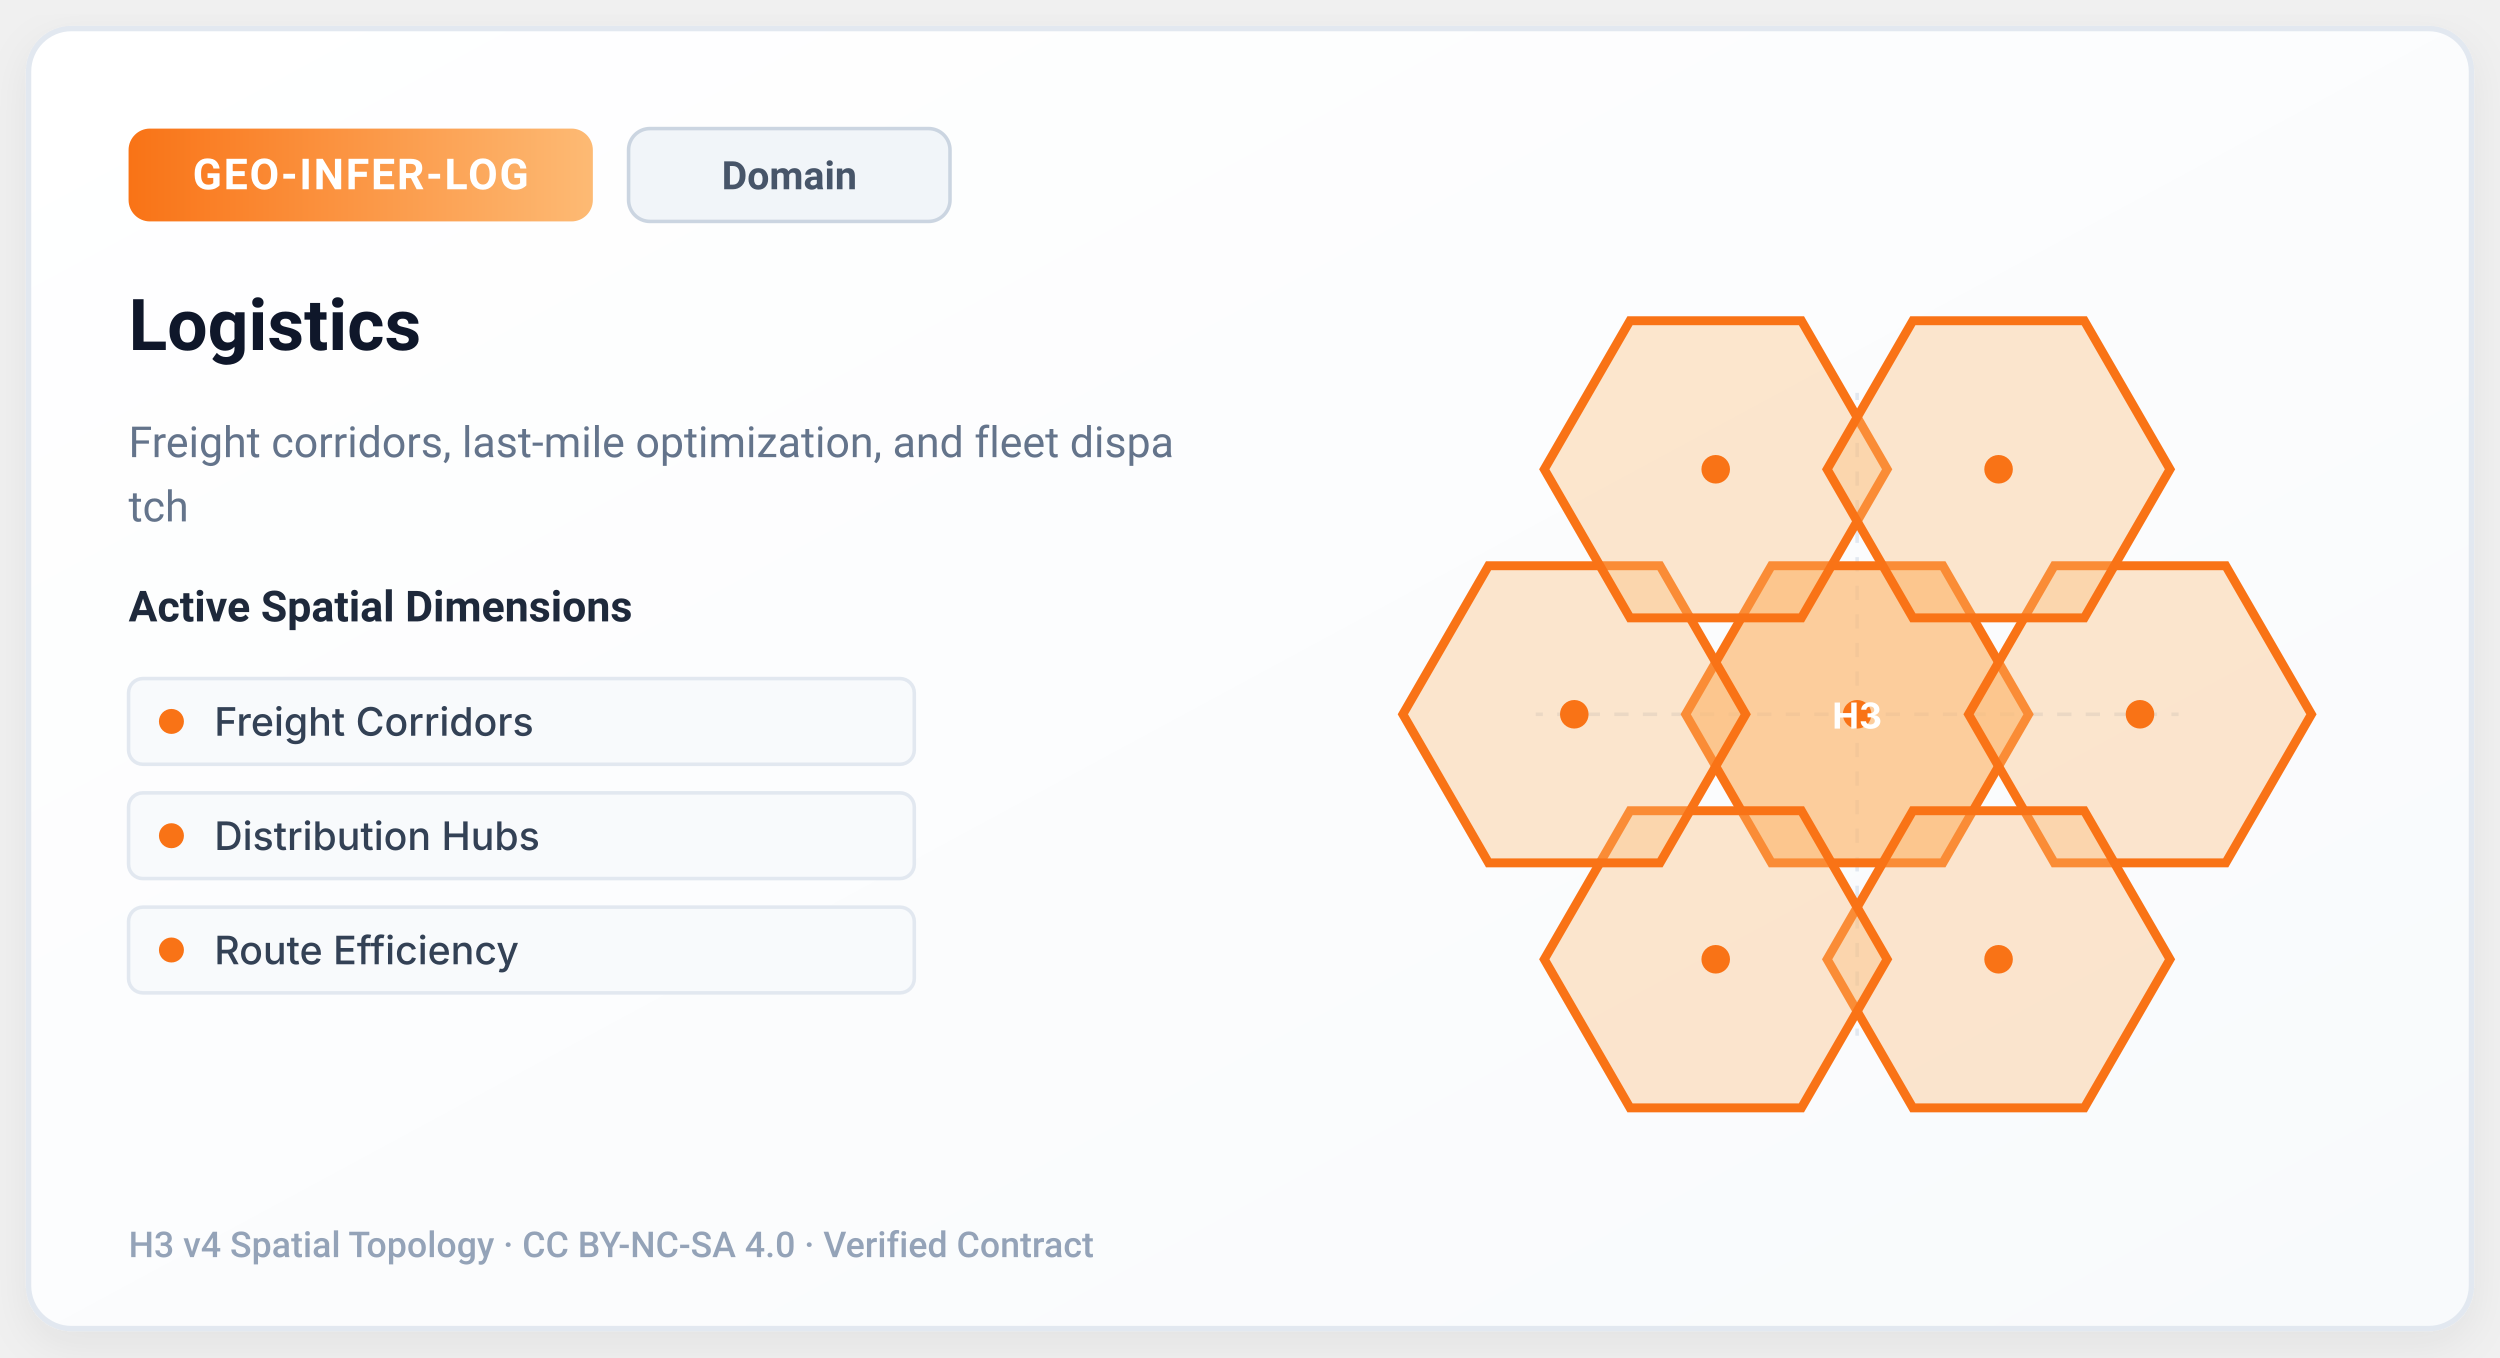
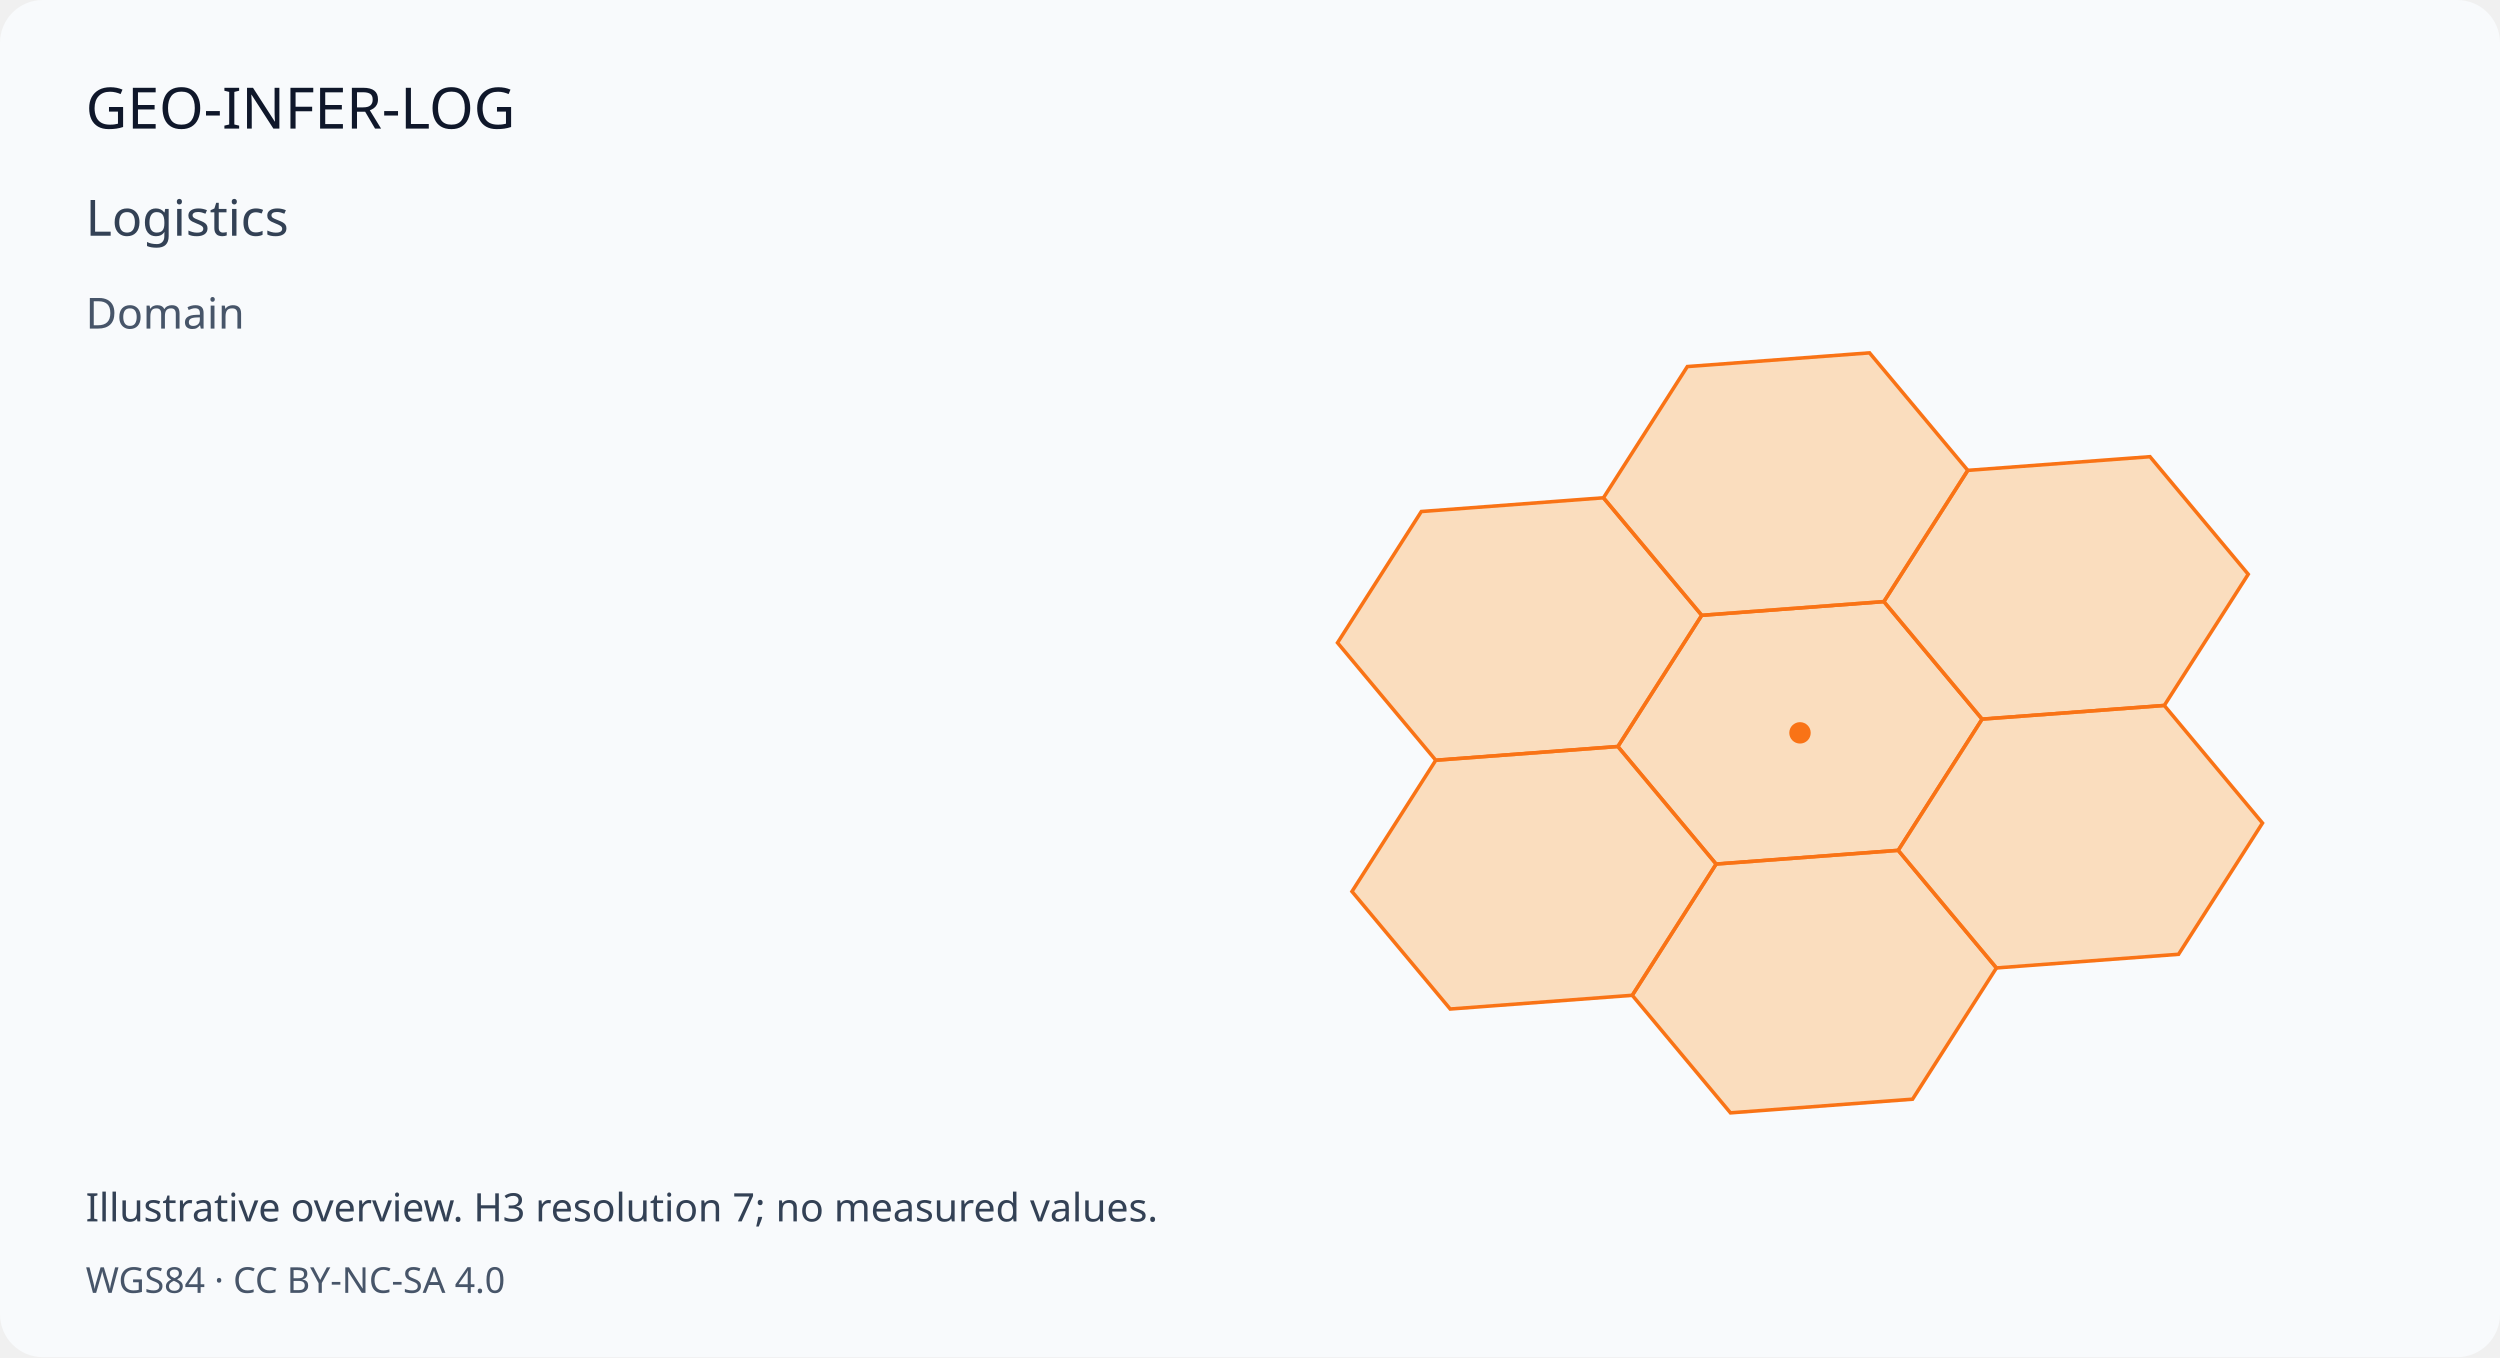
- <svg xmlns="http://www.w3.org/2000/svg" viewBox="0 0 700 380" width="700" height="380">
-   <defs>
-     <linearGradient id="bg-grad-LOG" x1="0%" y1="0%" x2="100%" y2="100%">
-       <stop offset="0%" stop-color="#ffffff" />
-       <stop offset="100%" stop-color="#f8fafc" />
-     </linearGradient>
-     <linearGradient id="badge-grad-LOG" x1="0%" y1="0%" x2="100%" y2="0%">
-       <stop offset="0%" stop-color="#f97316" />
-       <stop offset="100%" stop-color="#fdba74" />
-     </linearGradient>
-     <filter id="shadow-LOG" x="-5%" y="-5%" width="110%" height="110%">
-       <feDropShadow dx="0" dy="4" stdDeviation="6" flood-opacity="0.06" />
-     </filter>
-   </defs>
-   <rect x="8" y="8" width="684" height="364" rx="12" fill="url(#bg-grad-LOG)" stroke="#e2e8f0" stroke-width="1.5" filter="url(#shadow-LOG)" />
-   <g transform="translate(0, 0)">
-     <rect x="36" y="36" width="130" height="26" rx="6" fill="url(#badge-grad-LOG)" />
-     <text x="101" y="53" text-anchor="middle" fill="#ffffff" font-family="-apple-system, BlinkMacSystemFont, Segoe UI, Roboto, sans-serif" font-size="12" font-weight="700" letter-spacing="0.5">GEO-INFER-LOG</text>
-     <rect x="176" y="36" width="90" height="26" rx="6" fill="#f1f5f9" stroke="#cbd5e1" stroke-width="1" />
-     <text x="221" y="53" text-anchor="middle" fill="#475569" font-family="-apple-system, BlinkMacSystemFont, Segoe UI, Roboto, sans-serif" font-size="11" font-weight="600">Domain</text>
-     <text x="36" y="98" fill="#0f172a" font-family="-apple-system, BlinkMacSystemFont, Segoe UI, Roboto, sans-serif" font-size="20" font-weight="700">Logistics</text>
-     <text x="36" y="128" fill="#64748b" font-family="-apple-system, BlinkMacSystemFont, Segoe UI, Roboto, sans-serif" font-size="12" font-weight="400">
-       <tspan x="36" dy="0">Freight corridors, last-mile optimization, and fleet dispa</tspan>
-       <tspan x="36" dy="18">tch</tspan>
-     </text>
-     <text x="36" y="174" fill="#1e293b" font-family="-apple-system, BlinkMacSystemFont, Segoe UI, Roboto, sans-serif" font-size="12" font-weight="600">Active Spatial Dimensions</text>
-     <rect x="36" y="190" width="220" height="24" rx="4" fill="#f8fafc" stroke="#e2e8f0" stroke-width="1" />
-     <circle cx="48" cy="202" r="3.5" fill="#f97316" />
-     <text x="60" y="206" fill="#334155" font-family="-apple-system, sans-serif" font-size="11" font-weight="500">Freight Corridors</text>
-     <rect x="36" y="222" width="220" height="24" rx="4" fill="#f8fafc" stroke="#e2e8f0" stroke-width="1" />
-     <circle cx="48" cy="234" r="3.5" fill="#f97316" />
-     <text x="60" y="238" fill="#334155" font-family="-apple-system, sans-serif" font-size="11" font-weight="500">Distribution Hubs</text>
-     <rect x="36" y="254" width="220" height="24" rx="4" fill="#f8fafc" stroke="#e2e8f0" stroke-width="1" />
-     <circle cx="48" cy="266" r="3.5" fill="#f97316" />
-     <text x="60" y="270" fill="#334155" font-family="-apple-system, sans-serif" font-size="11" font-weight="500">Route Efficiency</text>
-     <text x="36" y="352" fill="#94a3b8" font-family="-apple-system, BlinkMacSystemFont, Segoe UI, Roboto, sans-serif" font-size="10" font-weight="500">H3 v4 Spatial Topology · CC BY-NC-SA 4.0 · Verified Contract</text>
-   </g>
-   <g>
-     <line x1="520" y1="200" x2="430" y2="200" stroke="#e2e8f0" stroke-width="1" stroke-dasharray="4,4" />
-     <line x1="520" y1="200" x2="610" y2="200" stroke="#e2e8f0" stroke-width="1" stroke-dasharray="4,4" />
-     <line x1="520" y1="200" x2="520" y2="110" stroke="#e2e8f0" stroke-width="1" stroke-dasharray="4,4" />
-     <line x1="520" y1="200" x2="520" y2="290" stroke="#e2e8f0" stroke-width="1" stroke-dasharray="4,4" />
-     <polygon points="568.0,200.0 544.0,241.6 496.0,241.6 472.0,200.0 496.0,158.4 544.0,158.4" fill="#fdba74" fill-opacity="0.7" stroke="#f97316" stroke-width="2.5" />
-     <circle cx="520.0" cy="200.0" r="4" fill="#f97316" />
-     <text x="520.0" y="204.0" text-anchor="middle" fill="#ffffff" font-family="-apple-system, sans-serif" font-size="10" font-weight="700">H3</text>
-     <polygon points="647.2,200.0 623.2,241.6 575.2,241.6 551.2,200.0 575.2,158.4 623.2,158.4" fill="#fdba74" fill-opacity="0.35" stroke="#f97316" stroke-width="2.5" />
-     <circle cx="599.2" cy="200.0" r="4" fill="#f97316" />
-     <polygon points="607.6,268.6 583.6,310.2 535.6,310.2 511.6,268.6 535.6,227.0 583.6,227.0" fill="#fdba74" fill-opacity="0.35" stroke="#f97316" stroke-width="2.5" />
-     <circle cx="559.6" cy="268.6" r="4" fill="#f97316" />
-     <polygon points="528.4,268.6 504.4,310.2 456.4,310.2 432.4,268.6 456.4,227.0 504.4,227.0" fill="#fdba74" fill-opacity="0.35" stroke="#f97316" stroke-width="2.5" />
-     <circle cx="480.4" cy="268.6" r="4" fill="#f97316" />
-     <polygon points="488.8,200.0 464.8,241.6 416.8,241.6 392.8,200.0 416.8,158.4 464.8,158.4" fill="#fdba74" fill-opacity="0.35" stroke="#f97316" stroke-width="2.5" />
-     <circle cx="440.8" cy="200.0" r="4" fill="#f97316" />
-     <polygon points="528.4,131.4 504.4,173.0 456.4,173.0 432.4,131.4 456.4,89.8 504.4,89.8" fill="#fdba74" fill-opacity="0.35" stroke="#f97316" stroke-width="2.5" />
-     <circle cx="480.4" cy="131.4" r="4" fill="#f97316" />
-     <polygon points="607.6,131.4 583.6,173.0 535.6,173.0 511.6,131.4 535.6,89.8 583.6,89.8" fill="#fdba74" fill-opacity="0.35" stroke="#f97316" stroke-width="2.5" />
-     <circle cx="559.6" cy="131.4" r="4" fill="#f97316" />
-   </g>
+ <svg xmlns="http://www.w3.org/2000/svg" role="img" aria-labelledby="title-LOG desc-LOG" viewBox="0 0 700 380" width="700" height="380">
+   <rect width="100%" height="100%" rx="12" fill="#f8fafc" />
+   <text x="24" y="36" font-family="sans-serif" font-size="16" fill="#0f172a">GEO-INFER-LOG</text>
+   <text x="24" y="66" font-family="sans-serif" font-size="14" fill="#334155">Logistics</text>
+   <text x="24" y="92" font-family="sans-serif" font-size="12" fill="#475569">Domain</text>
+   <polygon data-h3="872830810ffffff" points="531.499,238.101 554.991,201.356 527.483,168.444 476.483,172.280 453.001,209.025 480.509,241.934 531.499,238.101" fill="#fdba74" fill-opacity="0.45" stroke="#f97316" />
+   <polygon data-h3="872830811ffffff" points="453.001,209.025 476.483,172.280 448.969,139.380 397.974,143.228 374.503,179.973 402.017,212.870 453.001,209.025" fill="#fdba74" fill-opacity="0.45" stroke="#f97316" />
+   <polygon data-h3="872830812ffffff" points="605.995,197.531 629.502,160.791 601.994,127.876 550.979,131.704 527.483,168.444 554.991,201.356 605.995,197.531" fill="#fdba74" fill-opacity="0.45" stroke="#f97316" />
+   <polygon data-h3="872830813ffffff" points="527.483,168.444 550.979,131.704 523.465,98.800 472.455,102.640 448.969,139.380 476.483,172.280 527.483,168.444" fill="#fdba74" fill-opacity="0.45" stroke="#f97316" />
+   <polygon data-h3="872830814ffffff" points="535.513,307.771 559.001,271.021 531.499,238.101 480.509,241.934 457.032,278.683 484.534,311.600 535.513,307.771" fill="#fdba74" fill-opacity="0.45" stroke="#f97316" />
+   <polygon data-h3="872830815ffffff" points="457.032,278.683 480.509,241.934 453.001,209.025 402.017,212.870 378.550,249.620 406.058,282.525 457.032,278.683" fill="#fdba74" fill-opacity="0.45" stroke="#f97316" />
+   <polygon data-h3="872830816ffffff" points="609.995,267.200 633.497,230.455 605.995,197.531 554.991,201.356 531.499,238.101 559.001,271.021 609.995,267.200" fill="#fdba74" fill-opacity="0.45" stroke="#f97316" />
+   <circle cx="504.0" cy="205.2" r="3" fill="#f97316" />
+   <text x="24" y="342" font-family="sans-serif" font-size="11" fill="#334155">Illustrative overview. H3 resolution 7; no measured values.</text>
+   <text x="24" y="362" font-family="sans-serif" font-size="10" fill="#475569">WGS84 · CC BY-NC-SA 4.0</text>
</svg>
